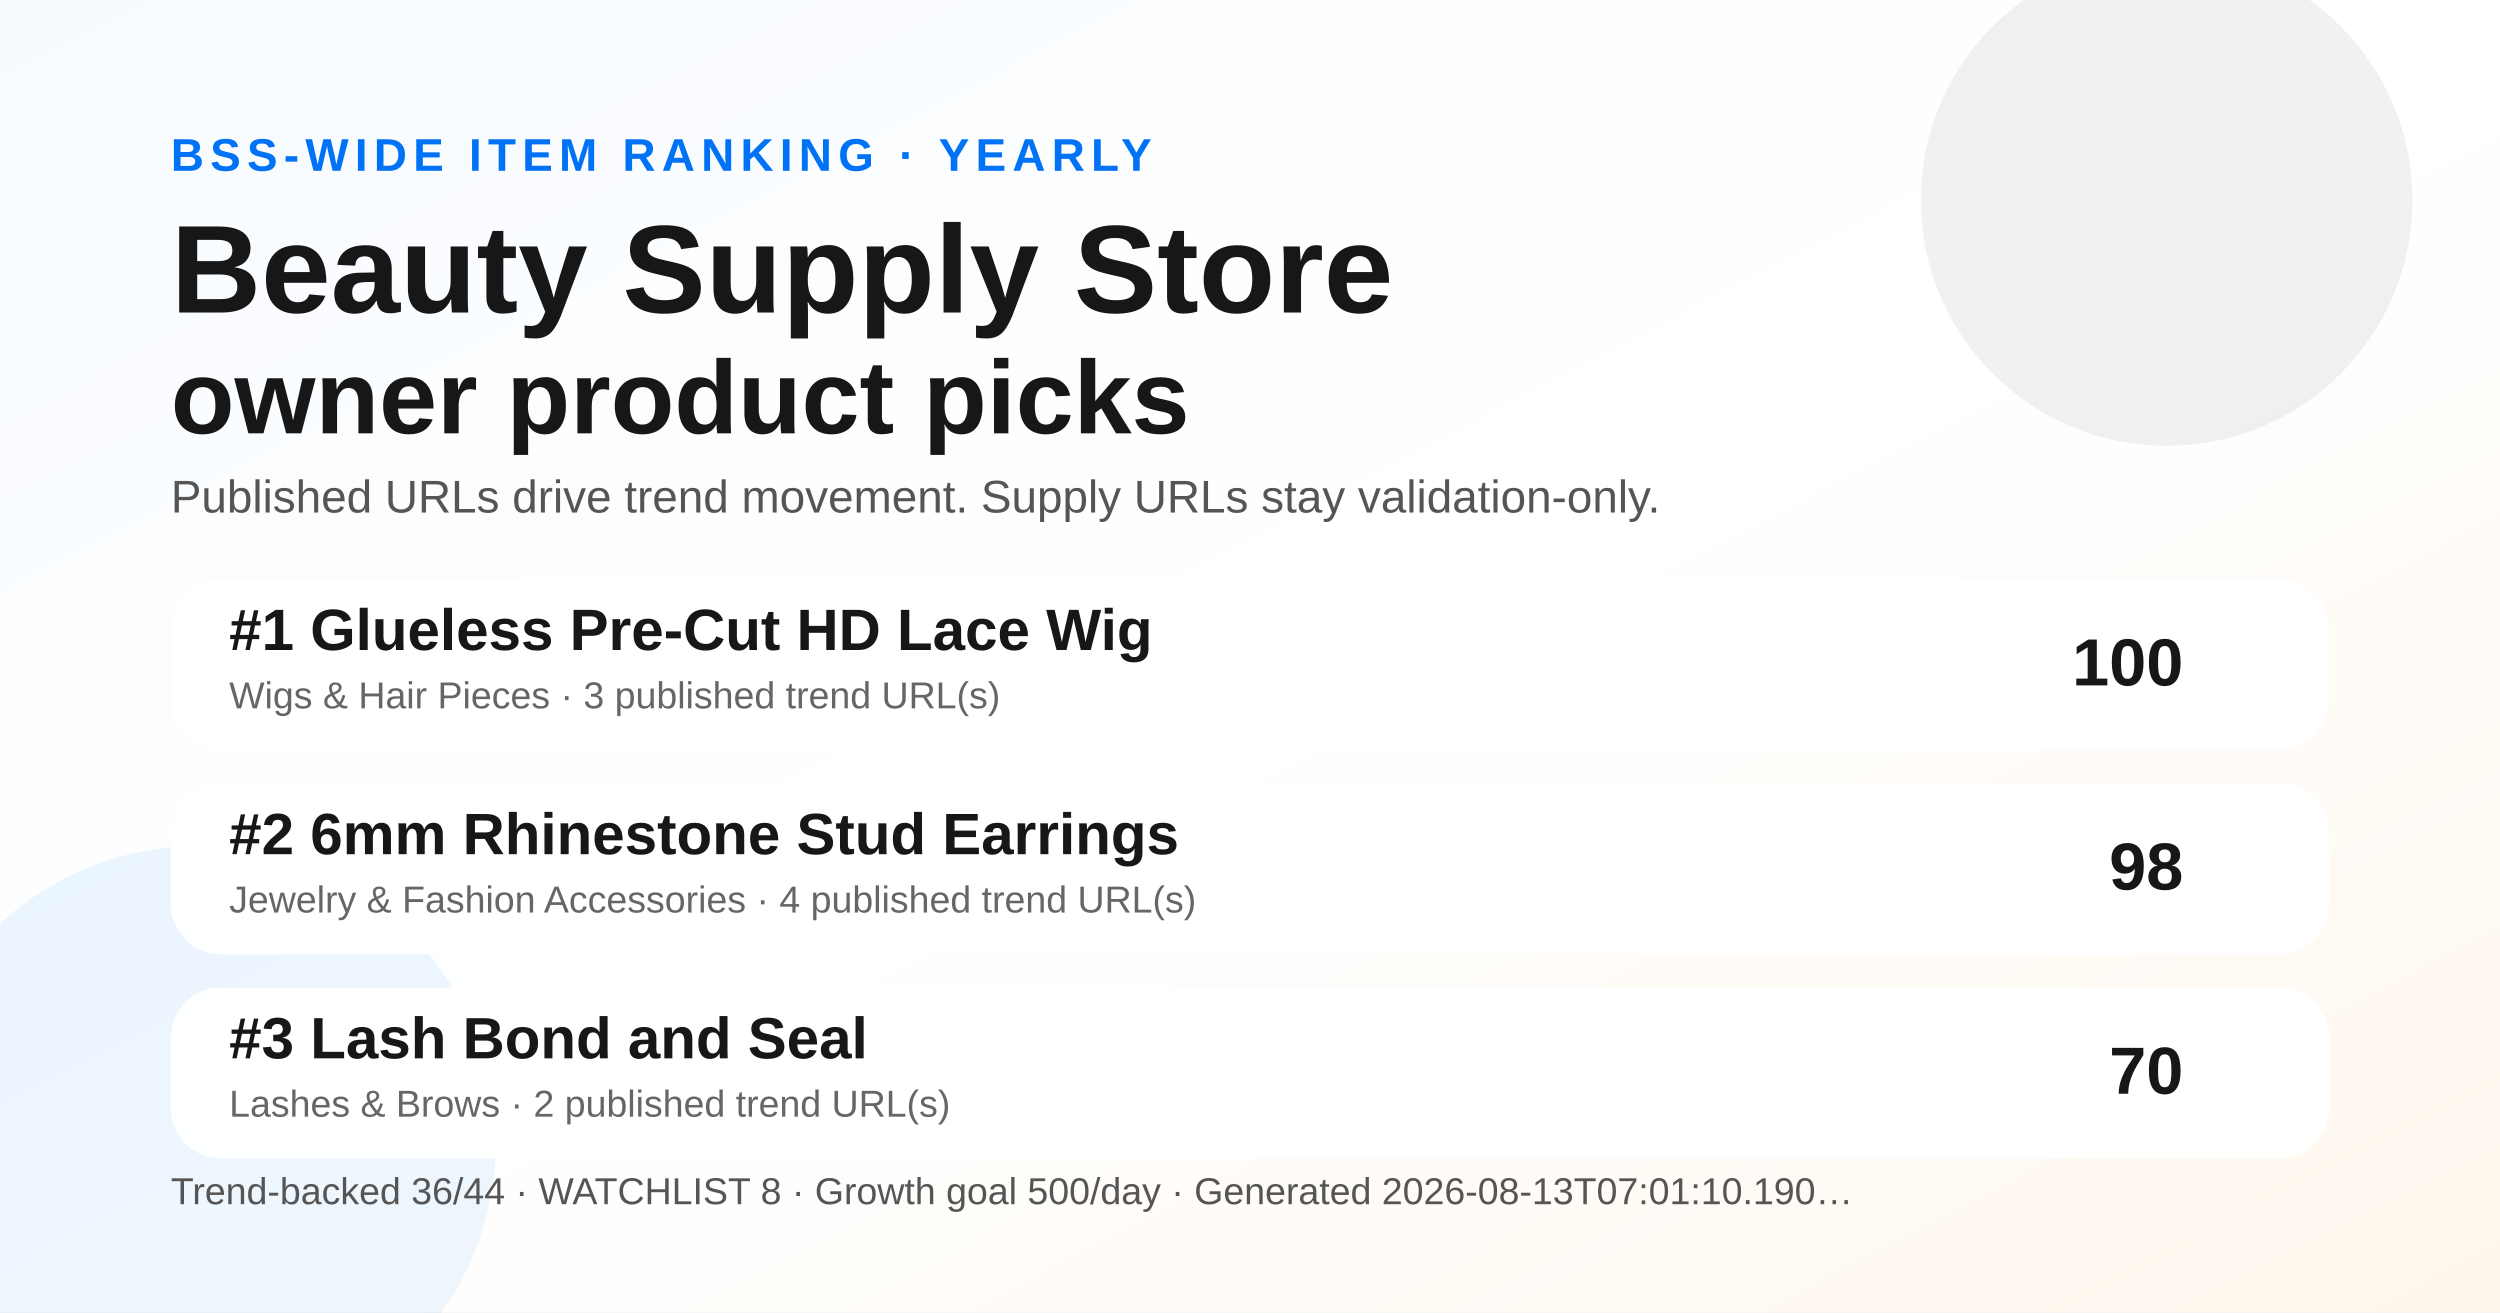
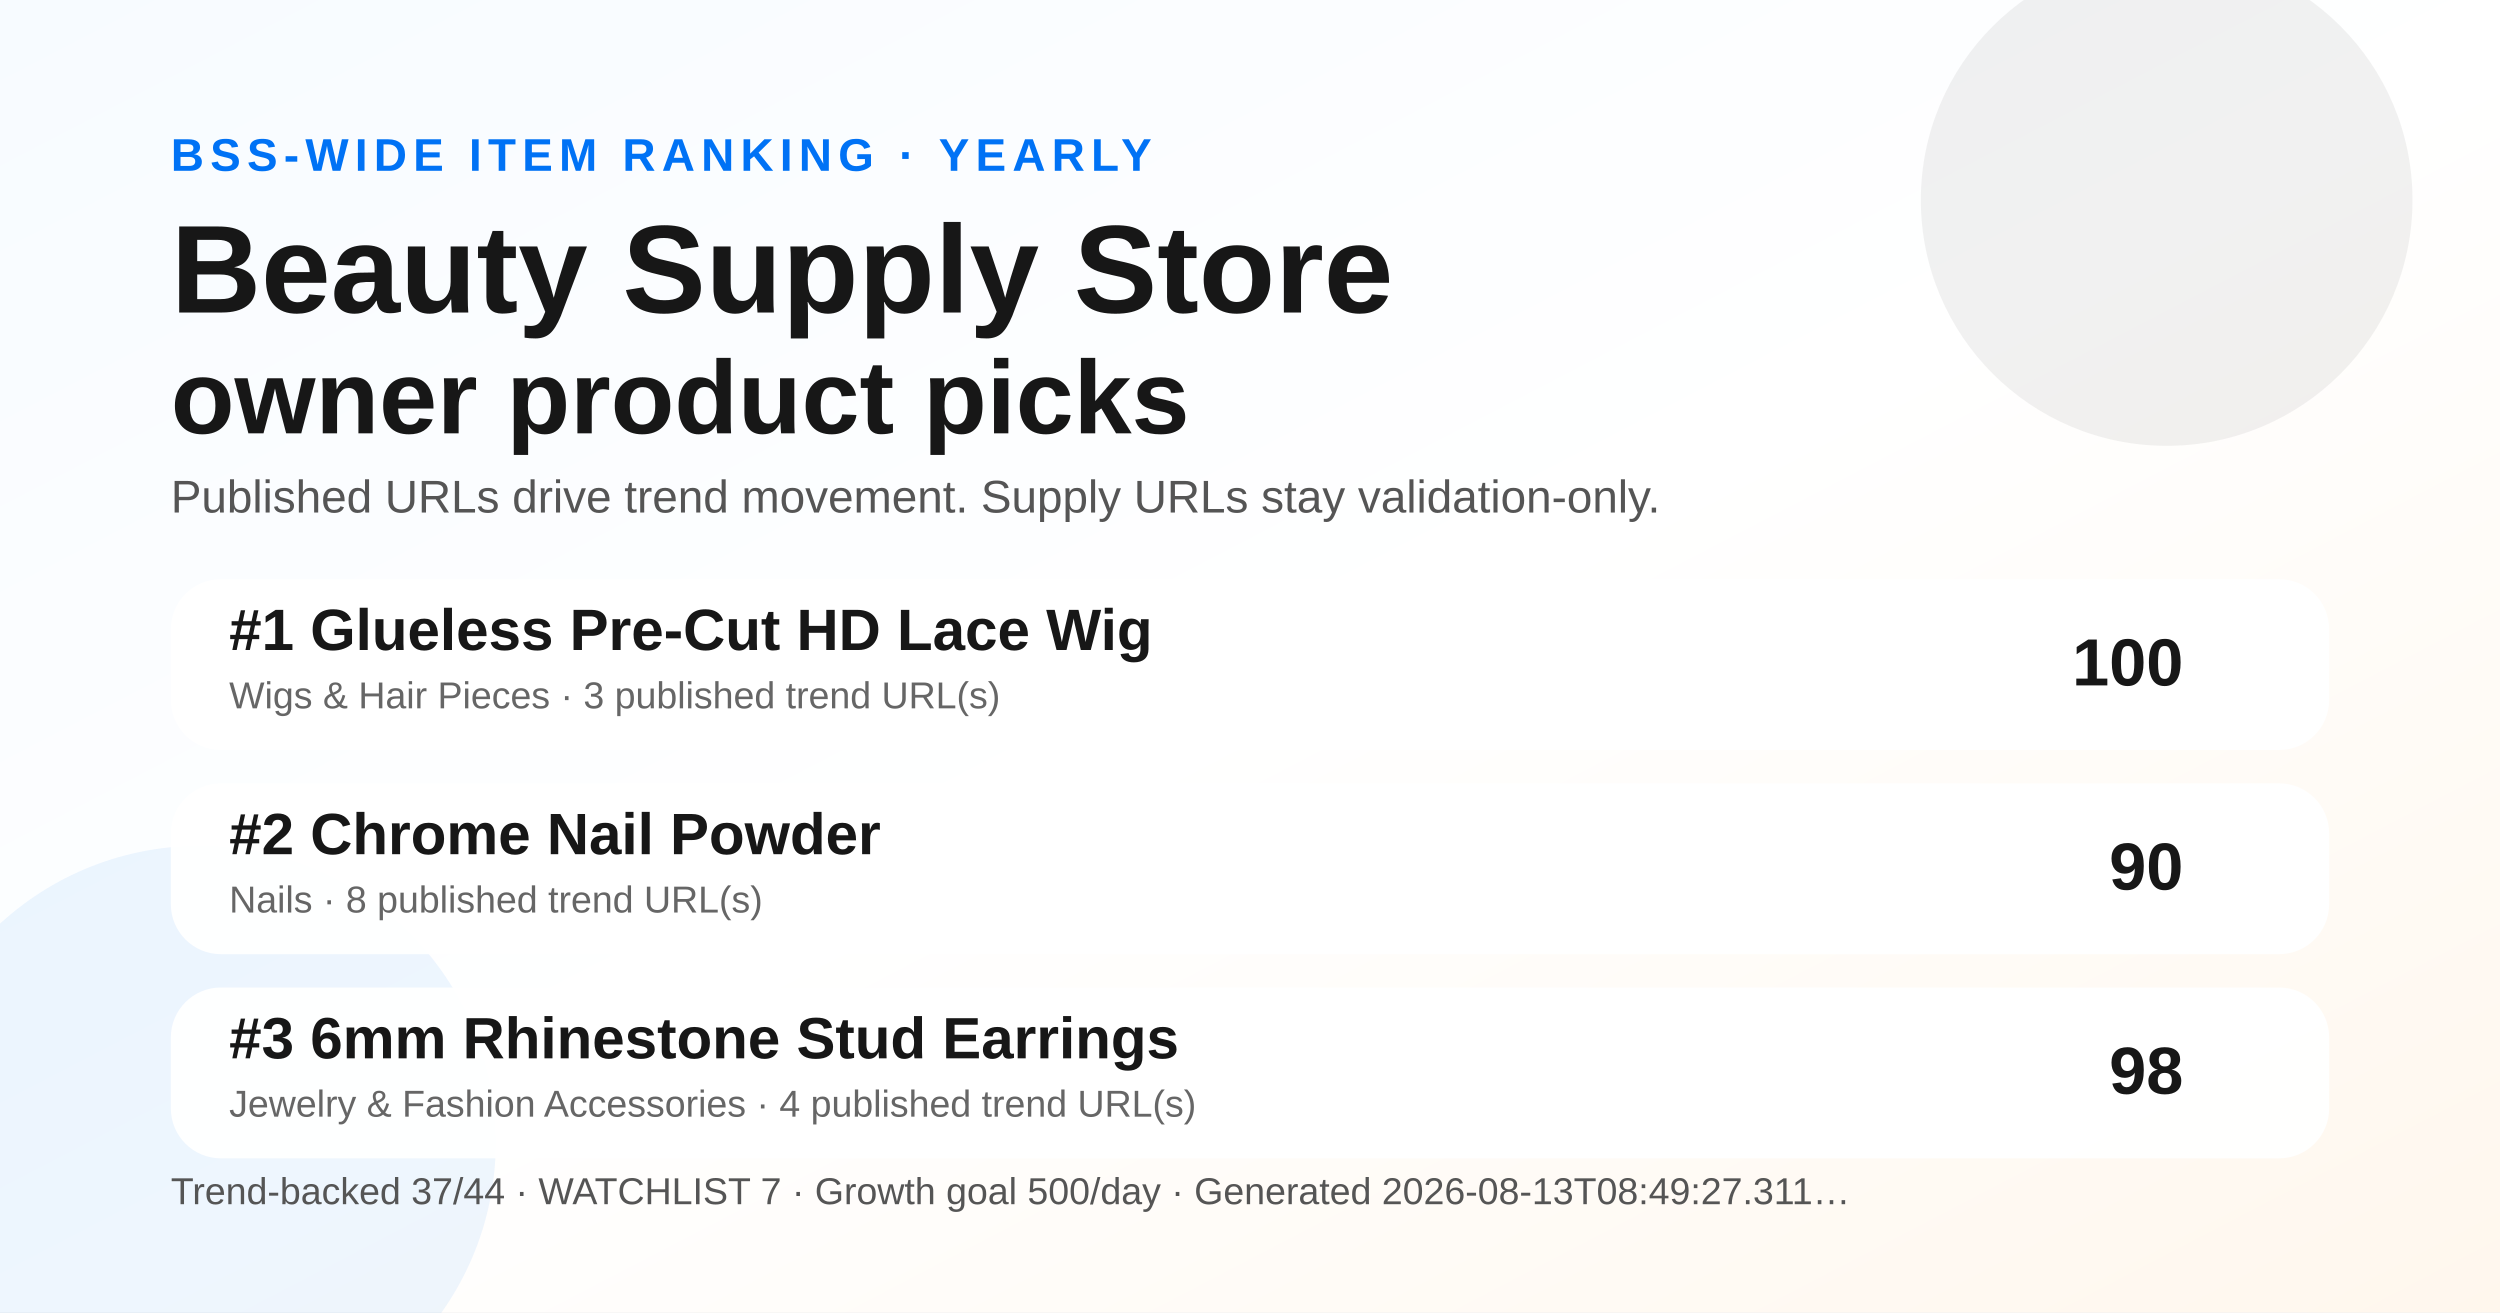
<svg xmlns="http://www.w3.org/2000/svg" width="1200" height="630" viewBox="0 0 1200 630" role="img" aria-label="Yearly BSS Trend Ranking social preview">
  <defs>
    <linearGradient id="bg" x1="0" y1="0" x2="1" y2="1">
      <stop offset="0" stop-color="#f7fbff" />
      <stop offset="0.52" stop-color="#ffffff" />
      <stop offset="1" stop-color="#fff7ed" />
    </linearGradient>
  </defs>
  <rect width="1200" height="630" fill="url(#bg)" />
  <circle cx="1040" cy="96" r="118" fill="#171717" opacity="0.06" />
  <circle cx="96" cy="548" r="142" fill="#0072f5" opacity="0.07" />
  <text x="82" y="82" font-family="Arial, Helvetica, sans-serif" font-size="22" font-weight="700" fill="#0072f5" letter-spacing="3">BSS-WIDE ITEM RANKING · YEARLY</text>
  <text x="82" y="150" font-family="Arial, Helvetica, sans-serif" font-size="60" font-weight="800" fill="#171717">Beauty Supply Store</text>
  <text x="82" y="208" font-family="Arial, Helvetica, sans-serif" font-size="50" font-weight="800" fill="#171717">owner product picks</text>
  <text x="82" y="246" font-family="Arial, Helvetica, sans-serif" font-size="22" fill="#555555">Published URLs drive trend movement. Supply URLs stay validation-only.</text>
  <g transform="translate(82 278)">
    <rect width="1036" height="82" rx="24" fill="#ffffff" opacity="0.96" />
    <text x="28" y="34" font-family="Arial, Helvetica, sans-serif" font-size="28" font-weight="700" fill="#171717">#1 Glueless Pre-Cut HD Lace Wig</text>
    <text x="28" y="62" font-family="Arial, Helvetica, sans-serif" font-size="18" fill="#666666">Wigs &amp; Hair Pieces · 3 published trend URL(s)</text>
    <text x="966" y="51" text-anchor="end" font-family="Arial, Helvetica, sans-serif" font-size="32" font-weight="700" fill="#171717">100</text>
  </g>
  <g transform="translate(82 376)">
    <rect width="1036" height="82" rx="24" fill="#ffffff" opacity="0.96" />
-     <text x="28" y="34" font-family="Arial, Helvetica, sans-serif" font-size="28" font-weight="700" fill="#171717">#2 6mm Rhinestone Stud Earrings</text>
+     <text x="28" y="34" font-family="Arial, Helvetica, sans-serif" font-size="28" font-weight="700" fill="#171717">#2 Chrome Nail Powder</text>
+     <text x="28" y="62" font-family="Arial, Helvetica, sans-serif" font-size="18" fill="#666666">Nails · 8 published trend URL(s)</text>
+     <text x="966" y="51" text-anchor="end" font-family="Arial, Helvetica, sans-serif" font-size="32" font-weight="700" fill="#171717">90</text>
+   </g>
+   <g transform="translate(82 474)">
+     <rect width="1036" height="82" rx="24" fill="#ffffff" opacity="0.96" />
+     <text x="28" y="34" font-family="Arial, Helvetica, sans-serif" font-size="28" font-weight="700" fill="#171717">#3 6mm Rhinestone Stud Earrings</text>
    <text x="28" y="62" font-family="Arial, Helvetica, sans-serif" font-size="18" fill="#666666">Jewelry &amp; Fashion Accessories · 4 published trend URL(s)</text>
    <text x="966" y="51" text-anchor="end" font-family="Arial, Helvetica, sans-serif" font-size="32" font-weight="700" fill="#171717">98</text>
  </g>
-   <g transform="translate(82 474)">
-     <rect width="1036" height="82" rx="24" fill="#ffffff" opacity="0.96" />
-     <text x="28" y="34" font-family="Arial, Helvetica, sans-serif" font-size="28" font-weight="700" fill="#171717">#3 Lash Bond and Seal</text>
-     <text x="28" y="62" font-family="Arial, Helvetica, sans-serif" font-size="18" fill="#666666">Lashes &amp; Brows · 2 published trend URL(s)</text>
-     <text x="966" y="51" text-anchor="end" font-family="Arial, Helvetica, sans-serif" font-size="32" font-weight="700" fill="#171717">70</text>
-   </g>
  <g transform="translate(82 578)">
-     <text font-family="Arial, Helvetica, sans-serif" font-size="18" fill="#555555">Trend-backed 36/44 · WATCHLIST 8 · Growth goal 500/day · Generated 2026-08-13T07:01:10.190…</text>
+     <text font-family="Arial, Helvetica, sans-serif" font-size="18" fill="#555555">Trend-backed 37/44 · WATCHLIST 7 · Growth goal 500/day · Generated 2026-08-13T08:49:27.311…</text>
  </g>
</svg>
